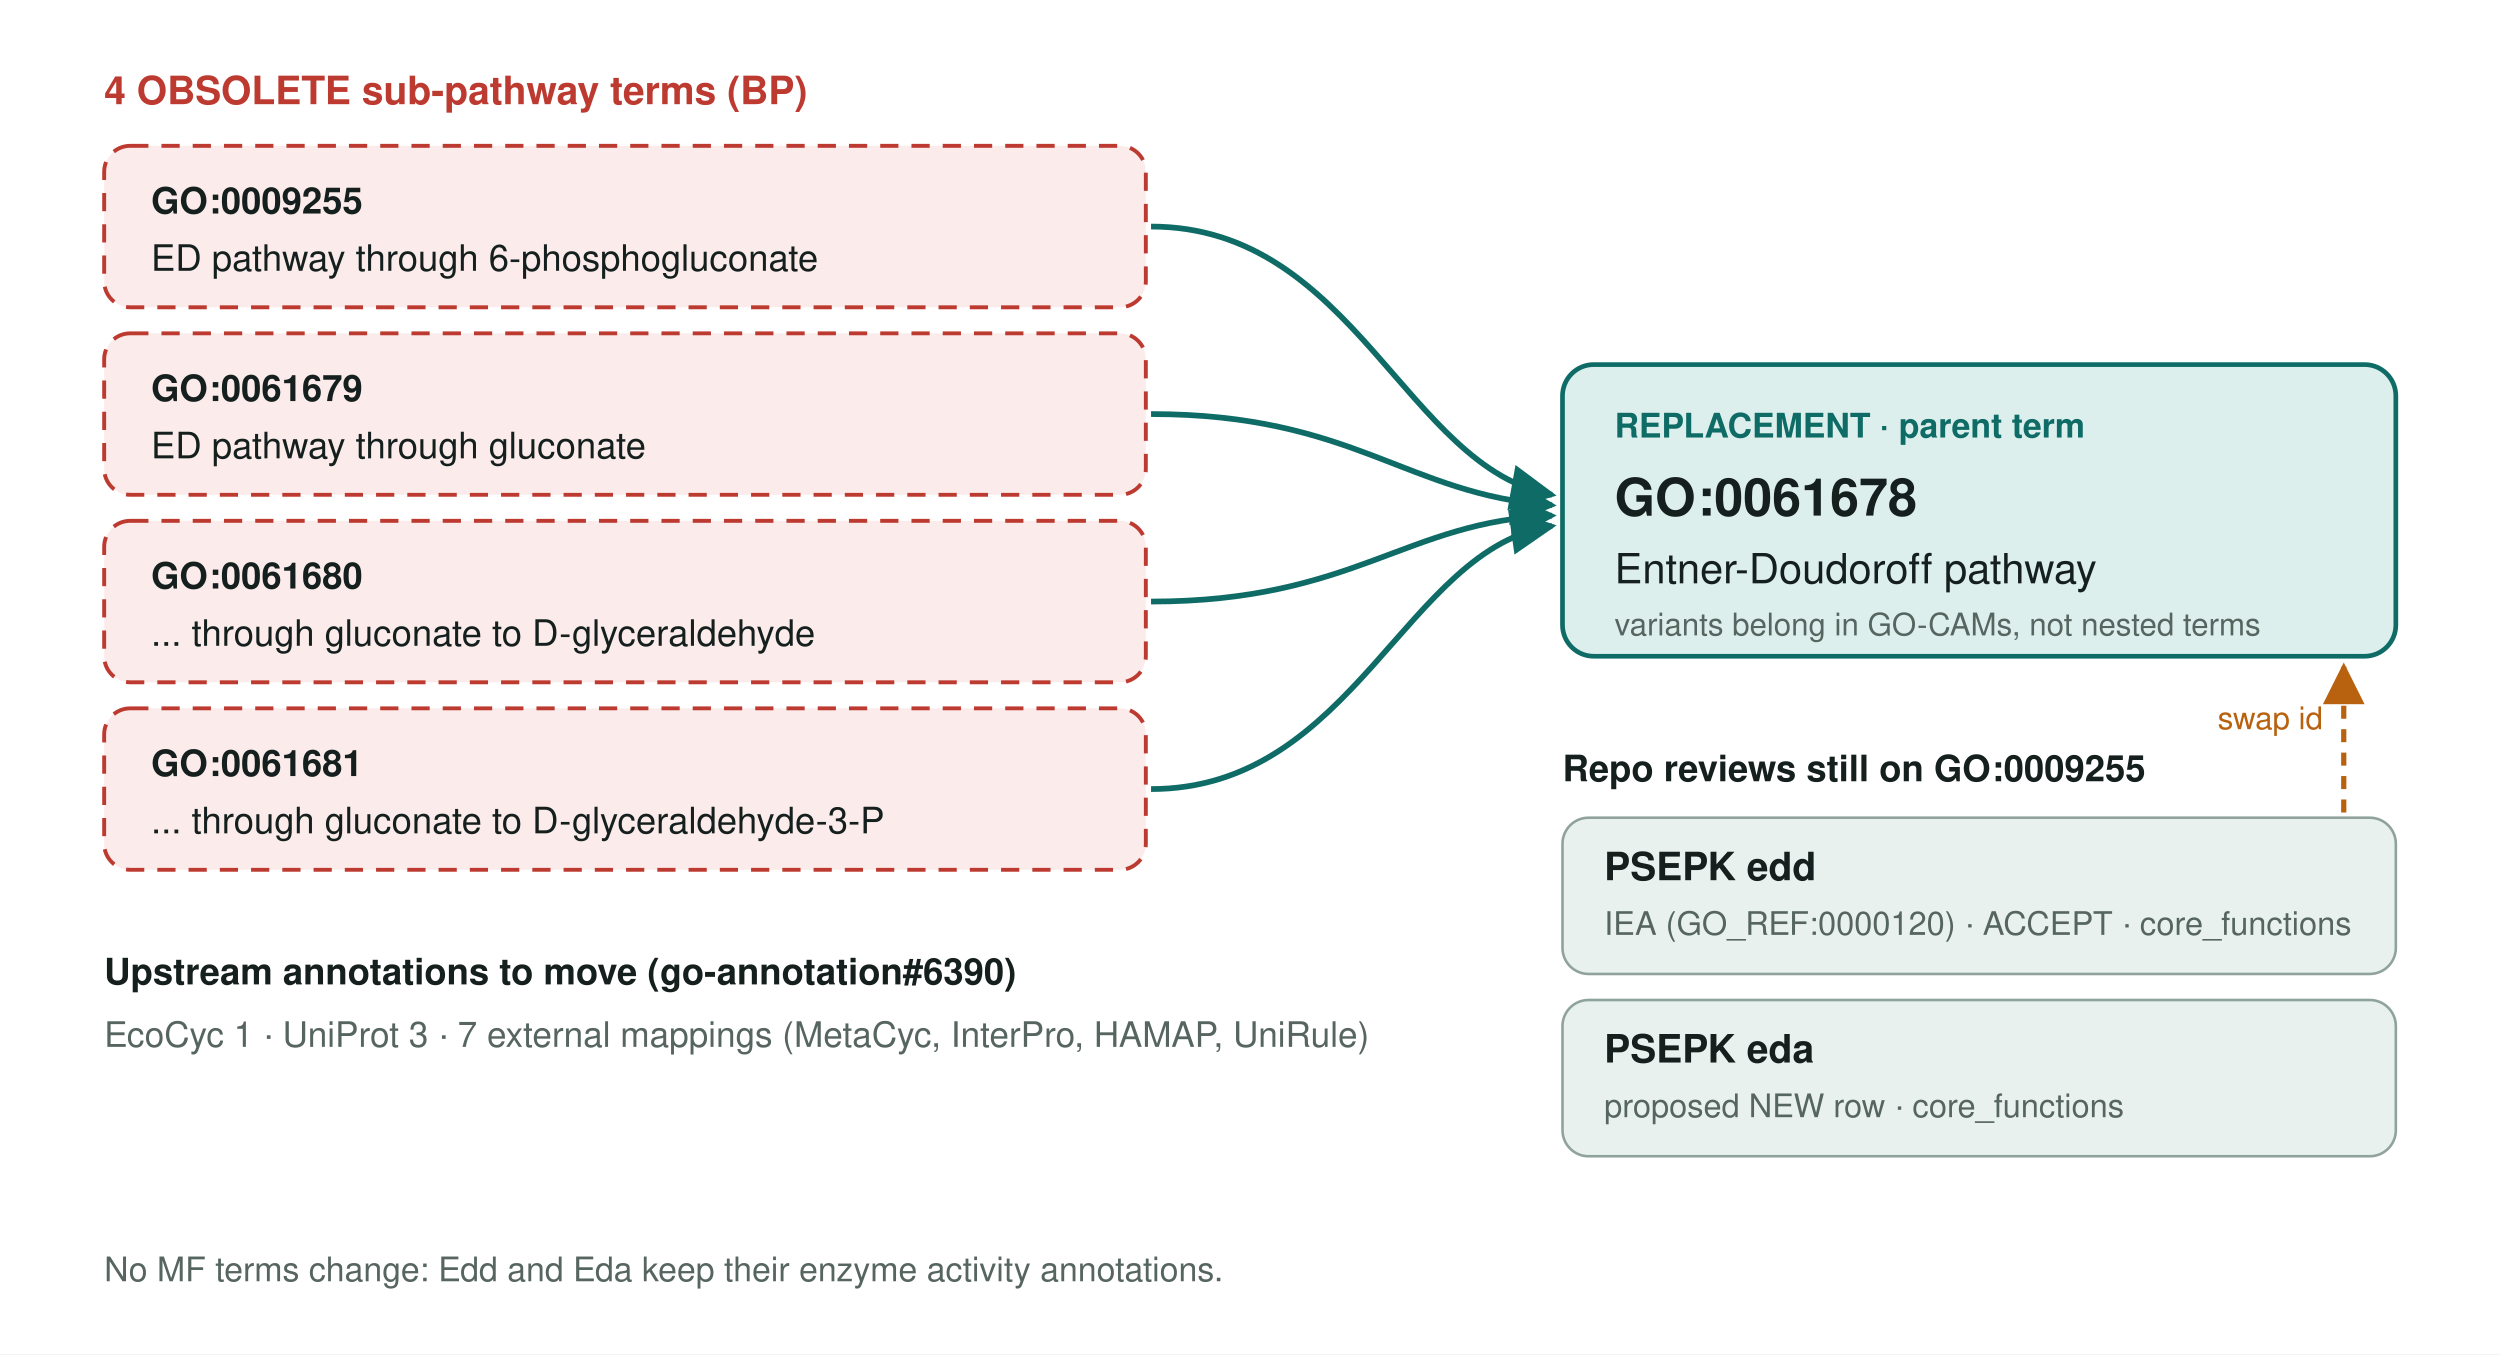
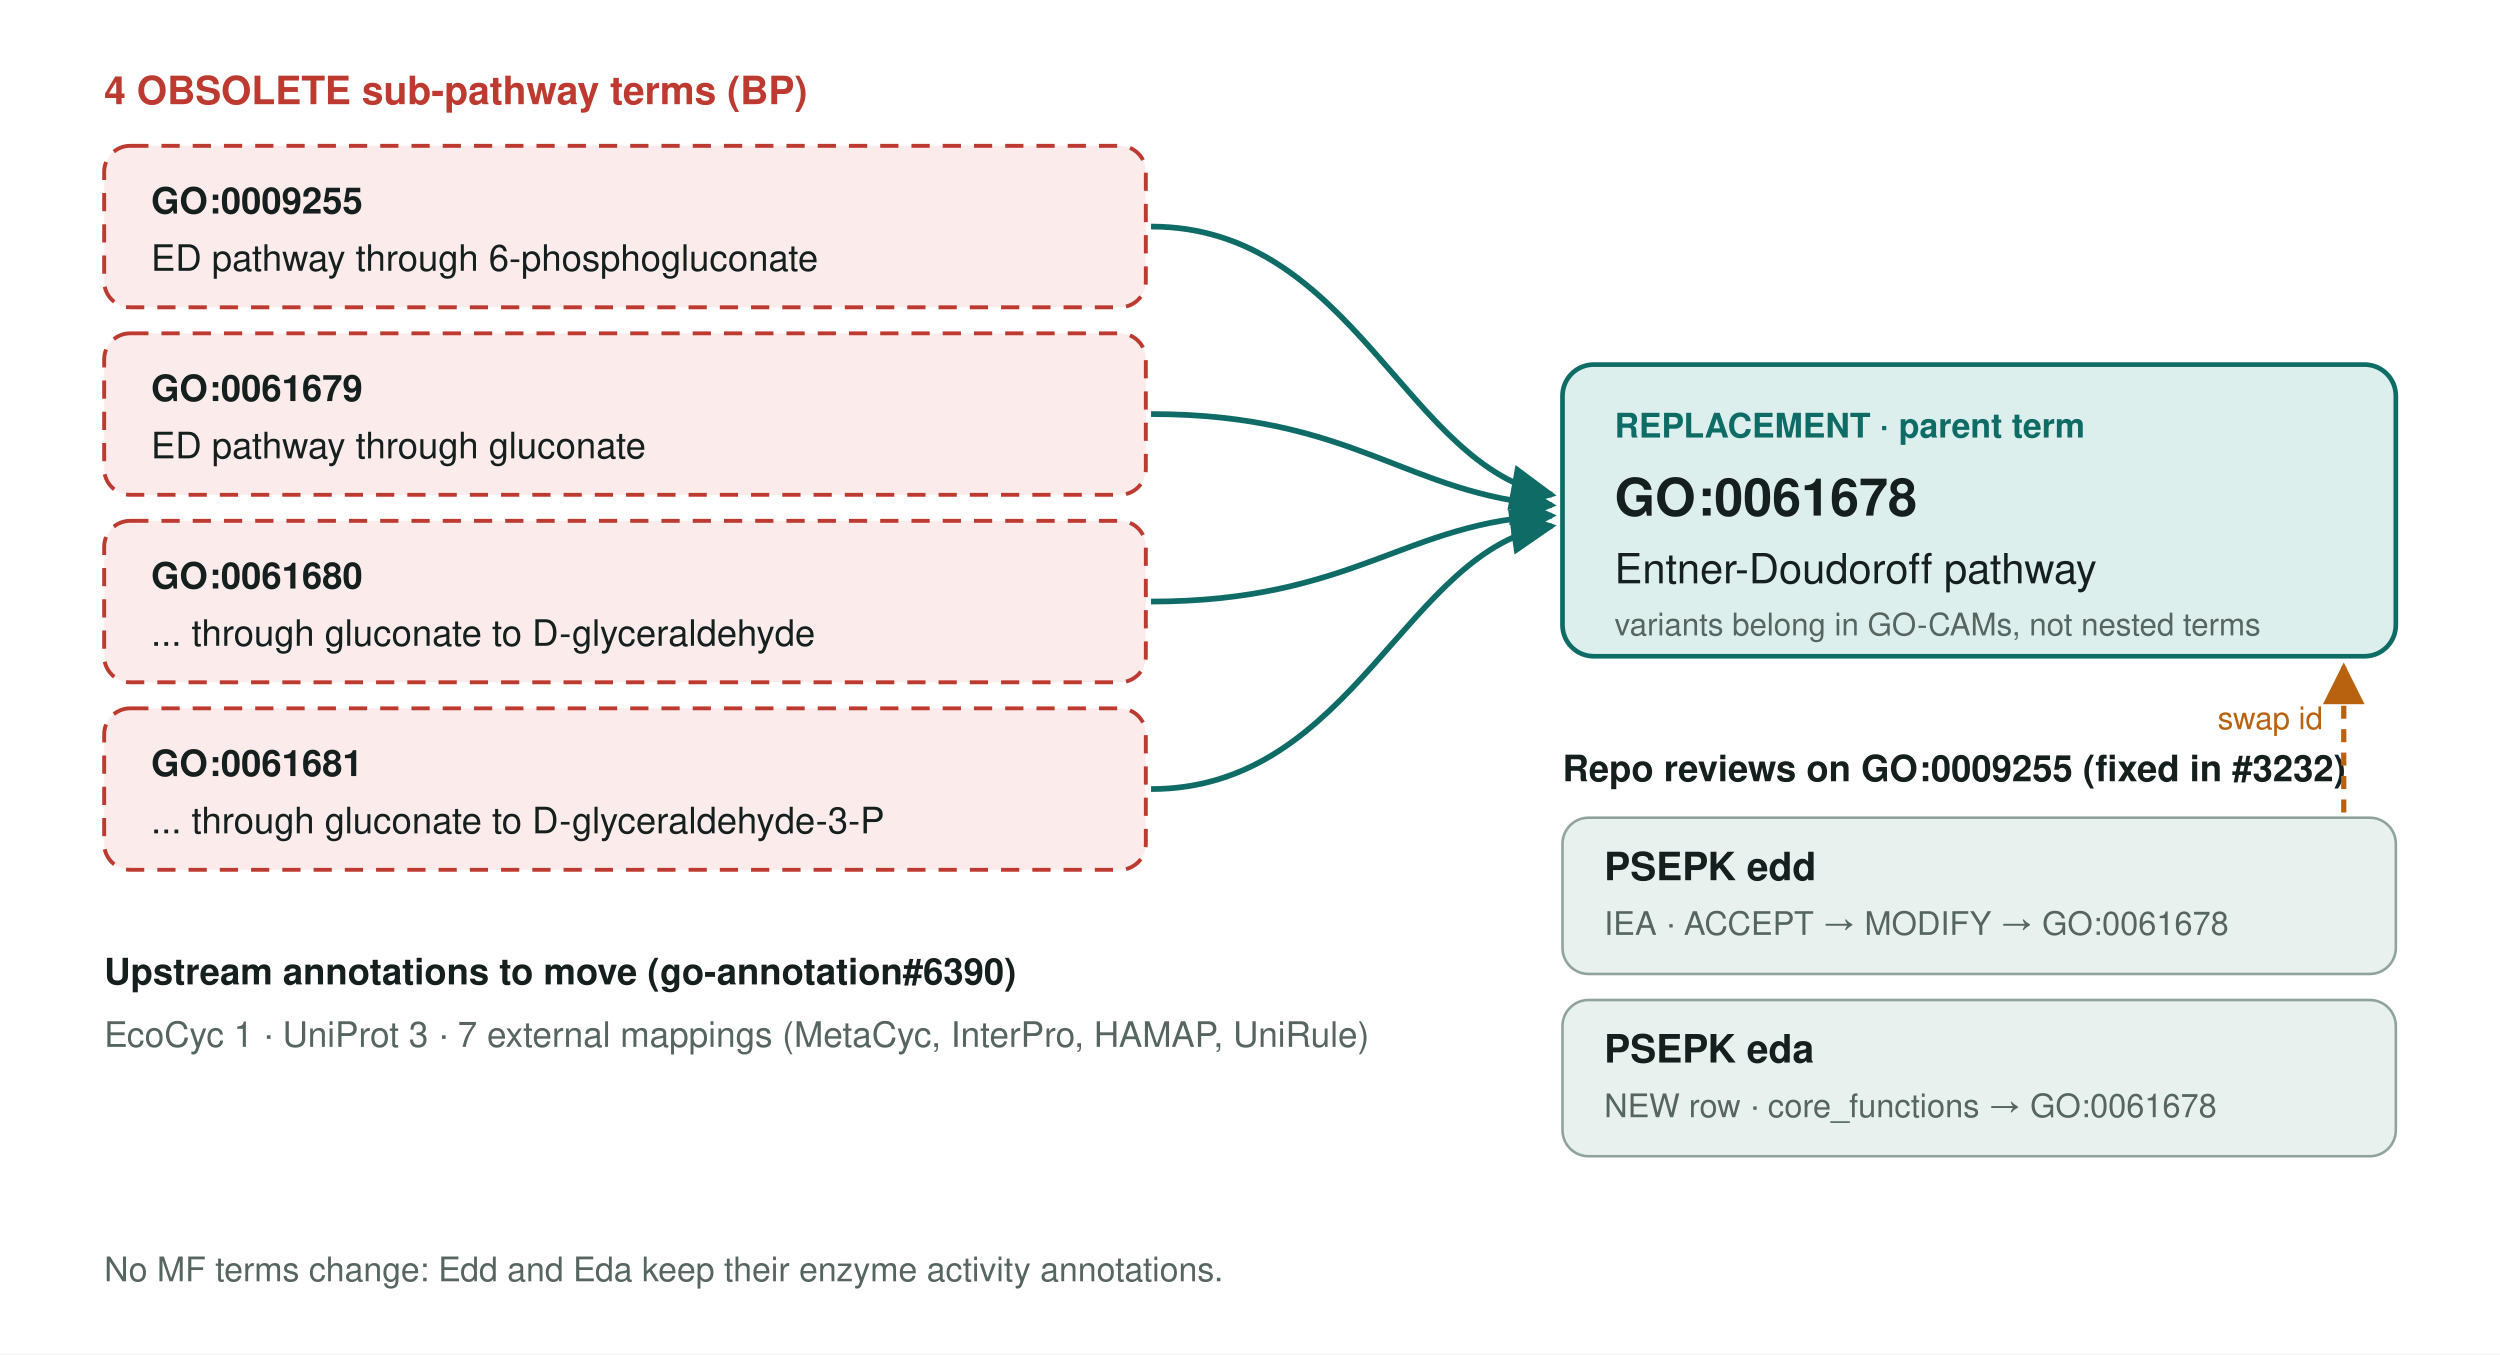
<svg xmlns="http://www.w3.org/2000/svg" viewBox="0 0 960 520" font-family="Helvetica, Arial, sans-serif">
  <defs>
    <marker id="a" viewBox="0 0 10 10" refX="9" refY="5" markerWidth="8" markerHeight="8" orient="auto">
      <path d="M0 0 L10 5 L0 10 z" fill="#0e6b66" />
    </marker>
    <marker id="g" viewBox="0 0 10 10" refX="9" refY="5" markerWidth="8" markerHeight="8" orient="auto">
      <path d="M0 0 L10 5 L0 10 z" fill="#b8620f" />
    </marker>
  </defs>
  <rect width="960" height="520" fill="#ffffff" />
  <text x="40" y="40" font-size="15" font-weight="600" fill="#bd3a30">4 OBSOLETE sub-pathway terms (BP)</text>
  <g font-size="14" fill="#15201e">
    <rect x="40" y="56" width="400" height="62" rx="10" fill="#fbeceb" stroke="#bd3a30" stroke-width="1.5" stroke-dasharray="7 5" />
    <text x="58" y="82" font-weight="600">GO:0009255</text>
    <text x="58" y="104">ED pathway through 6-phosphogluconate</text>
    <rect x="40" y="128" width="400" height="62" rx="10" fill="#fbeceb" stroke="#bd3a30" stroke-width="1.5" stroke-dasharray="7 5" />
    <text x="58" y="154" font-weight="600">GO:0061679</text>
    <text x="58" y="176">ED pathway through gluconate</text>
    <rect x="40" y="200" width="400" height="62" rx="10" fill="#fbeceb" stroke="#bd3a30" stroke-width="1.5" stroke-dasharray="7 5" />
    <text x="58" y="226" font-weight="600">GO:0061680</text>
    <text x="58" y="248">... through gluconate to D-glyceraldehyde</text>
    <rect x="40" y="272" width="400" height="62" rx="10" fill="#fbeceb" stroke="#bd3a30" stroke-width="1.5" stroke-dasharray="7 5" />
    <text x="58" y="298" font-weight="600">GO:0061681</text>
    <text x="58" y="320">... through gluconate to D-glyceraldehyde-3-P</text>
  </g>
  <path d="M442 87 C 520 87, 540 180, 596 190" stroke="#0e6b66" stroke-width="2.2" fill="none" marker-end="url(#a)" />
  <path d="M442 159 C 520 159, 540 190, 596 194" stroke="#0e6b66" stroke-width="2.2" fill="none" marker-end="url(#a)" />
  <path d="M442 231 C 520 231, 540 200, 596 198" stroke="#0e6b66" stroke-width="2.2" fill="none" marker-end="url(#a)" />
  <path d="M442 303 C 520 303, 540 210, 596 202" stroke="#0e6b66" stroke-width="2.2" fill="none" marker-end="url(#a)" />
  <rect x="600" y="140" width="320" height="112" rx="12" fill="#dcefec" stroke="#0e6b66" stroke-width="1.8" />
  <text x="620" y="168" font-size="13" font-weight="600" fill="#0e6b66">REPLACEMENT · parent term</text>
  <text x="620" y="198" font-size="20" font-weight="600" fill="#15201e">GO:0061678</text>
  <text x="620" y="224" font-size="16" fill="#15201e">Entner-Doudoroff pathway</text>
  <text x="620" y="244" font-size="12" fill="#56655f">variants belong in GO-CAMs, not nested terms</text>
  <text x="40" y="378" font-size="14" font-weight="600" fill="#15201e">Upstream annotations to move (go-annotation#6390)</text>
  <text x="40" y="402" font-size="13.5" fill="#56655f">EcoCyc 1 · UniProt 3 · 7 external mappings (MetaCyc, InterPro, HAMAP, UniRule)</text>
-   <text x="600" y="300" font-size="14" font-weight="600" fill="#15201e">Repo reviews still on GO:0009255</text>
+   <text x="600" y="300" font-size="14" font-weight="600" fill="#15201e">Repo reviews on GO:0009255 (fixed in #3232)</text>
  <rect x="600" y="314" width="320" height="60" rx="10" fill="#e8f1ee" stroke="#8fa39c" />
  <text x="616" y="338" font-size="15" font-weight="600" fill="#15201e">PSEPK edd</text>
-   <text x="616" y="359" font-size="12.5" fill="#56655f">IEA (GO_REF:0000120) · ACCEPT · core_functions</text>
+   <text x="616" y="359" font-size="12.5" fill="#56655f">IEA · ACCEPT → MODIFY → GO:0061678</text>
  <rect x="600" y="384" width="320" height="60" rx="10" fill="#e8f1ee" stroke="#8fa39c" />
  <text x="616" y="408" font-size="15" font-weight="600" fill="#15201e">PSEPK eda</text>
-   <text x="616" y="429" font-size="12.5" fill="#56655f">proposed NEW row · core_functions</text>
+   <text x="616" y="429" font-size="12.5" fill="#56655f">NEW row · core_functions → GO:0061678</text>
  <path d="M900 312 L900 256" stroke="#b8620f" stroke-width="2" stroke-dasharray="5 4" marker-end="url(#g)" />
  <text x="892" y="280" font-size="12" fill="#b8620f" text-anchor="end">swap id</text>
  <text x="40" y="492" font-size="13" fill="#56655f">No MF terms change: Edd and Eda keep their enzyme activity annotations.</text>
</svg>
